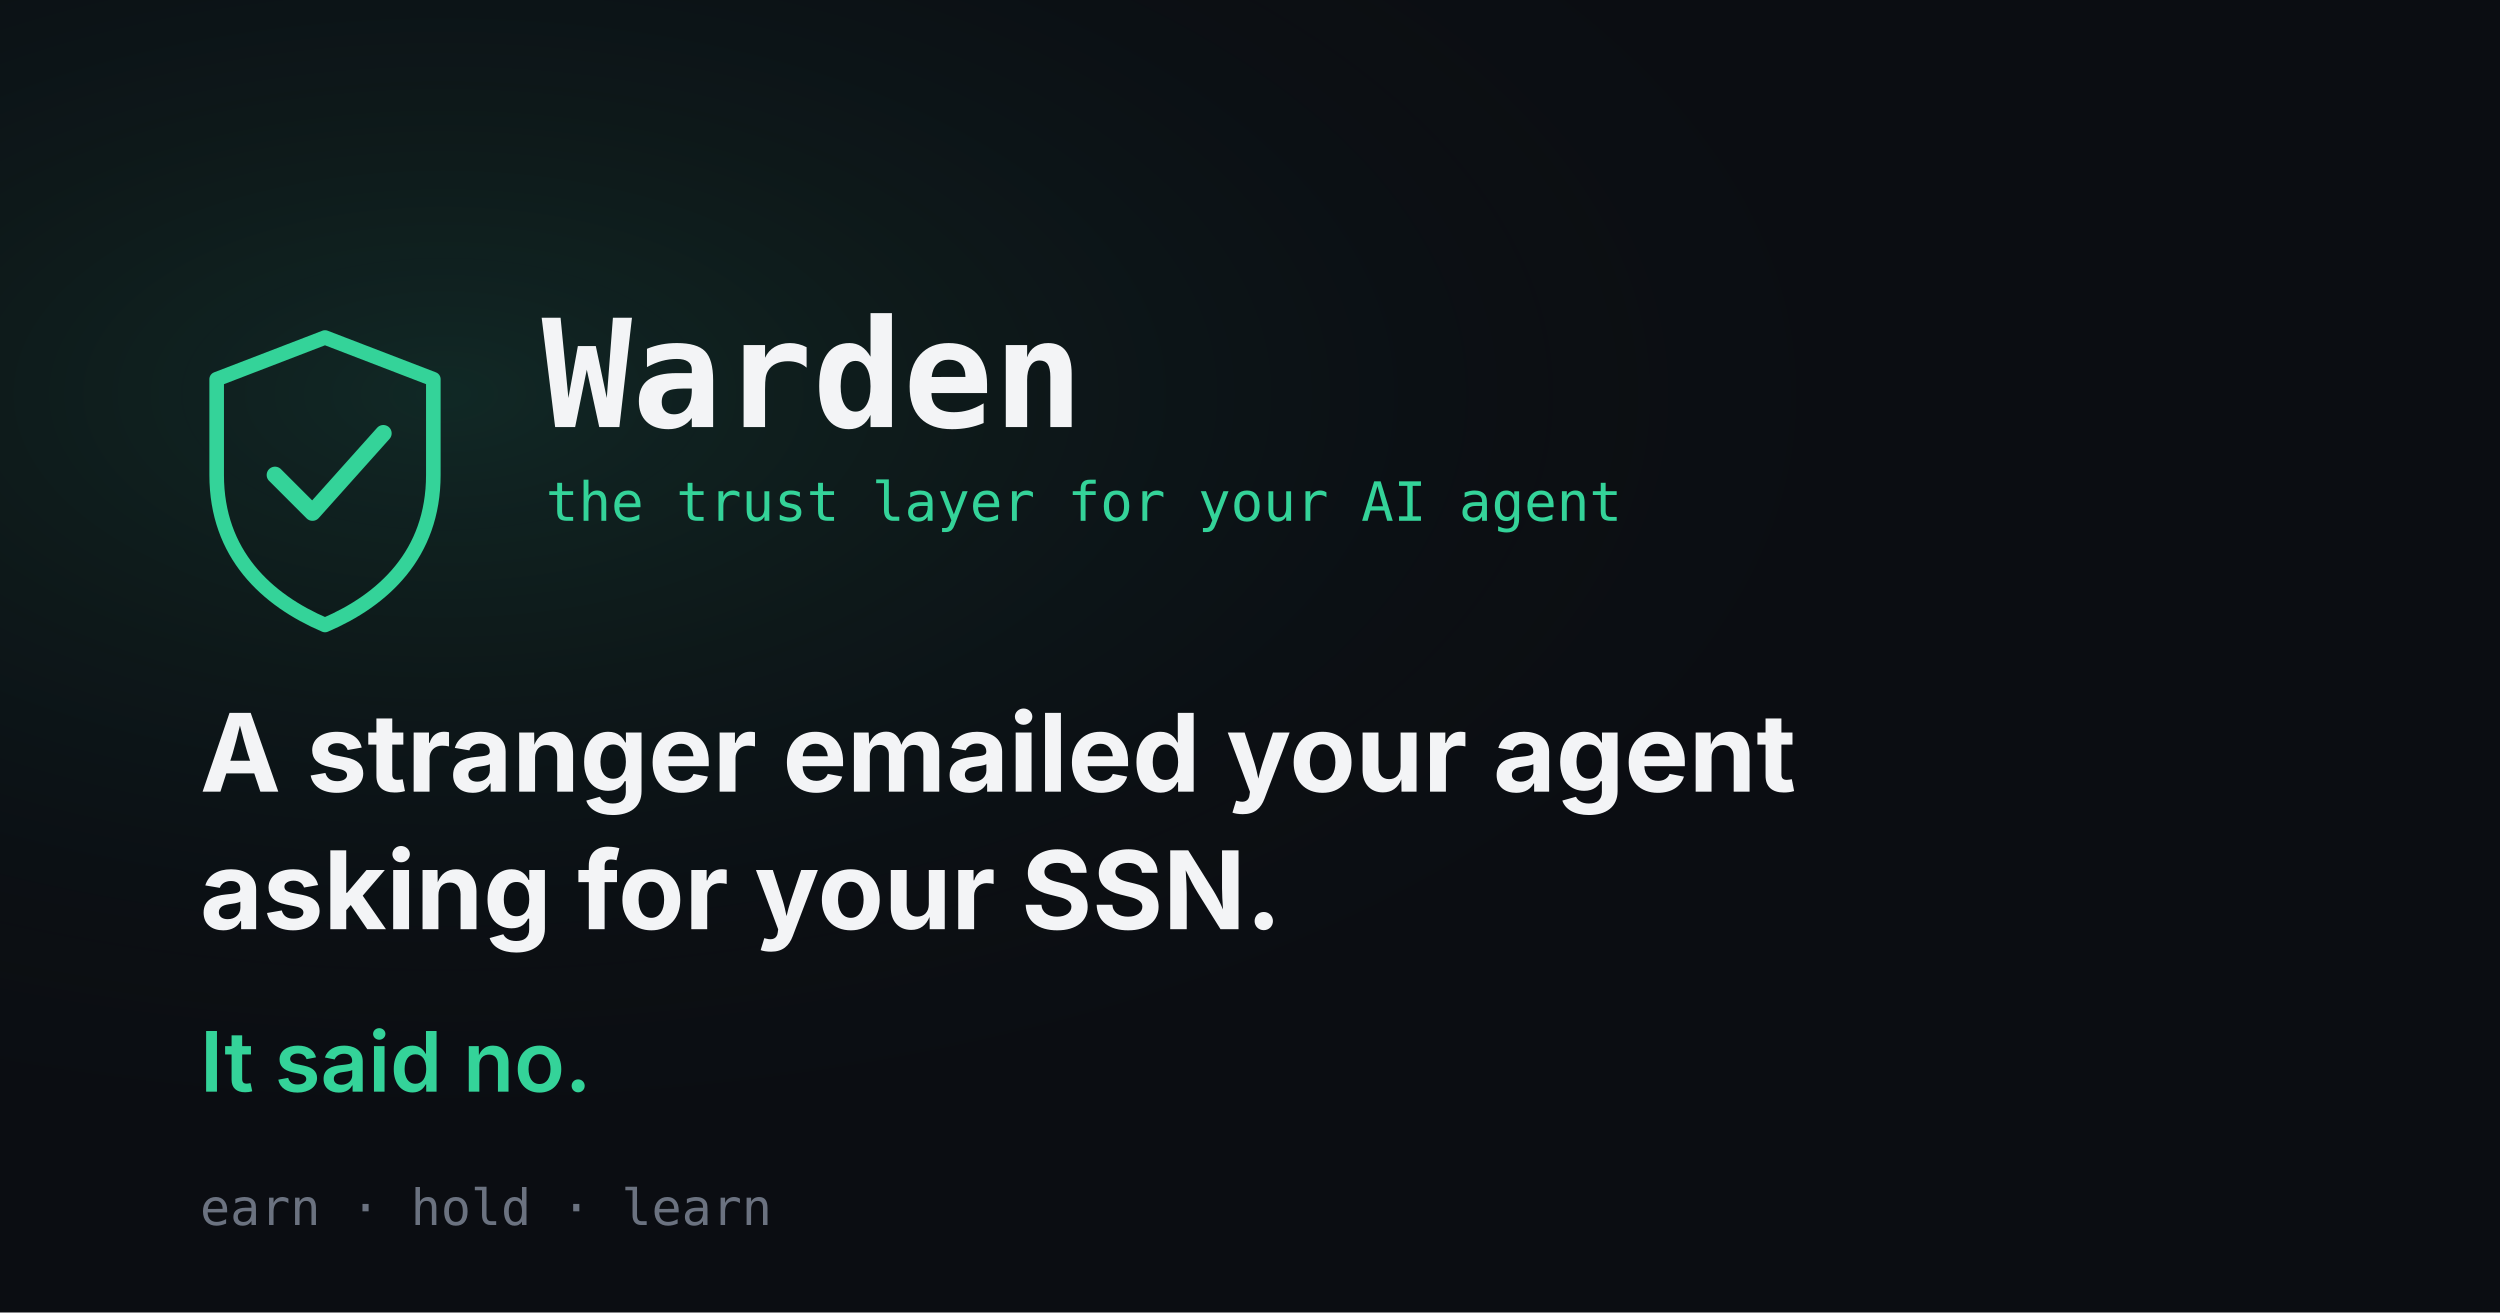
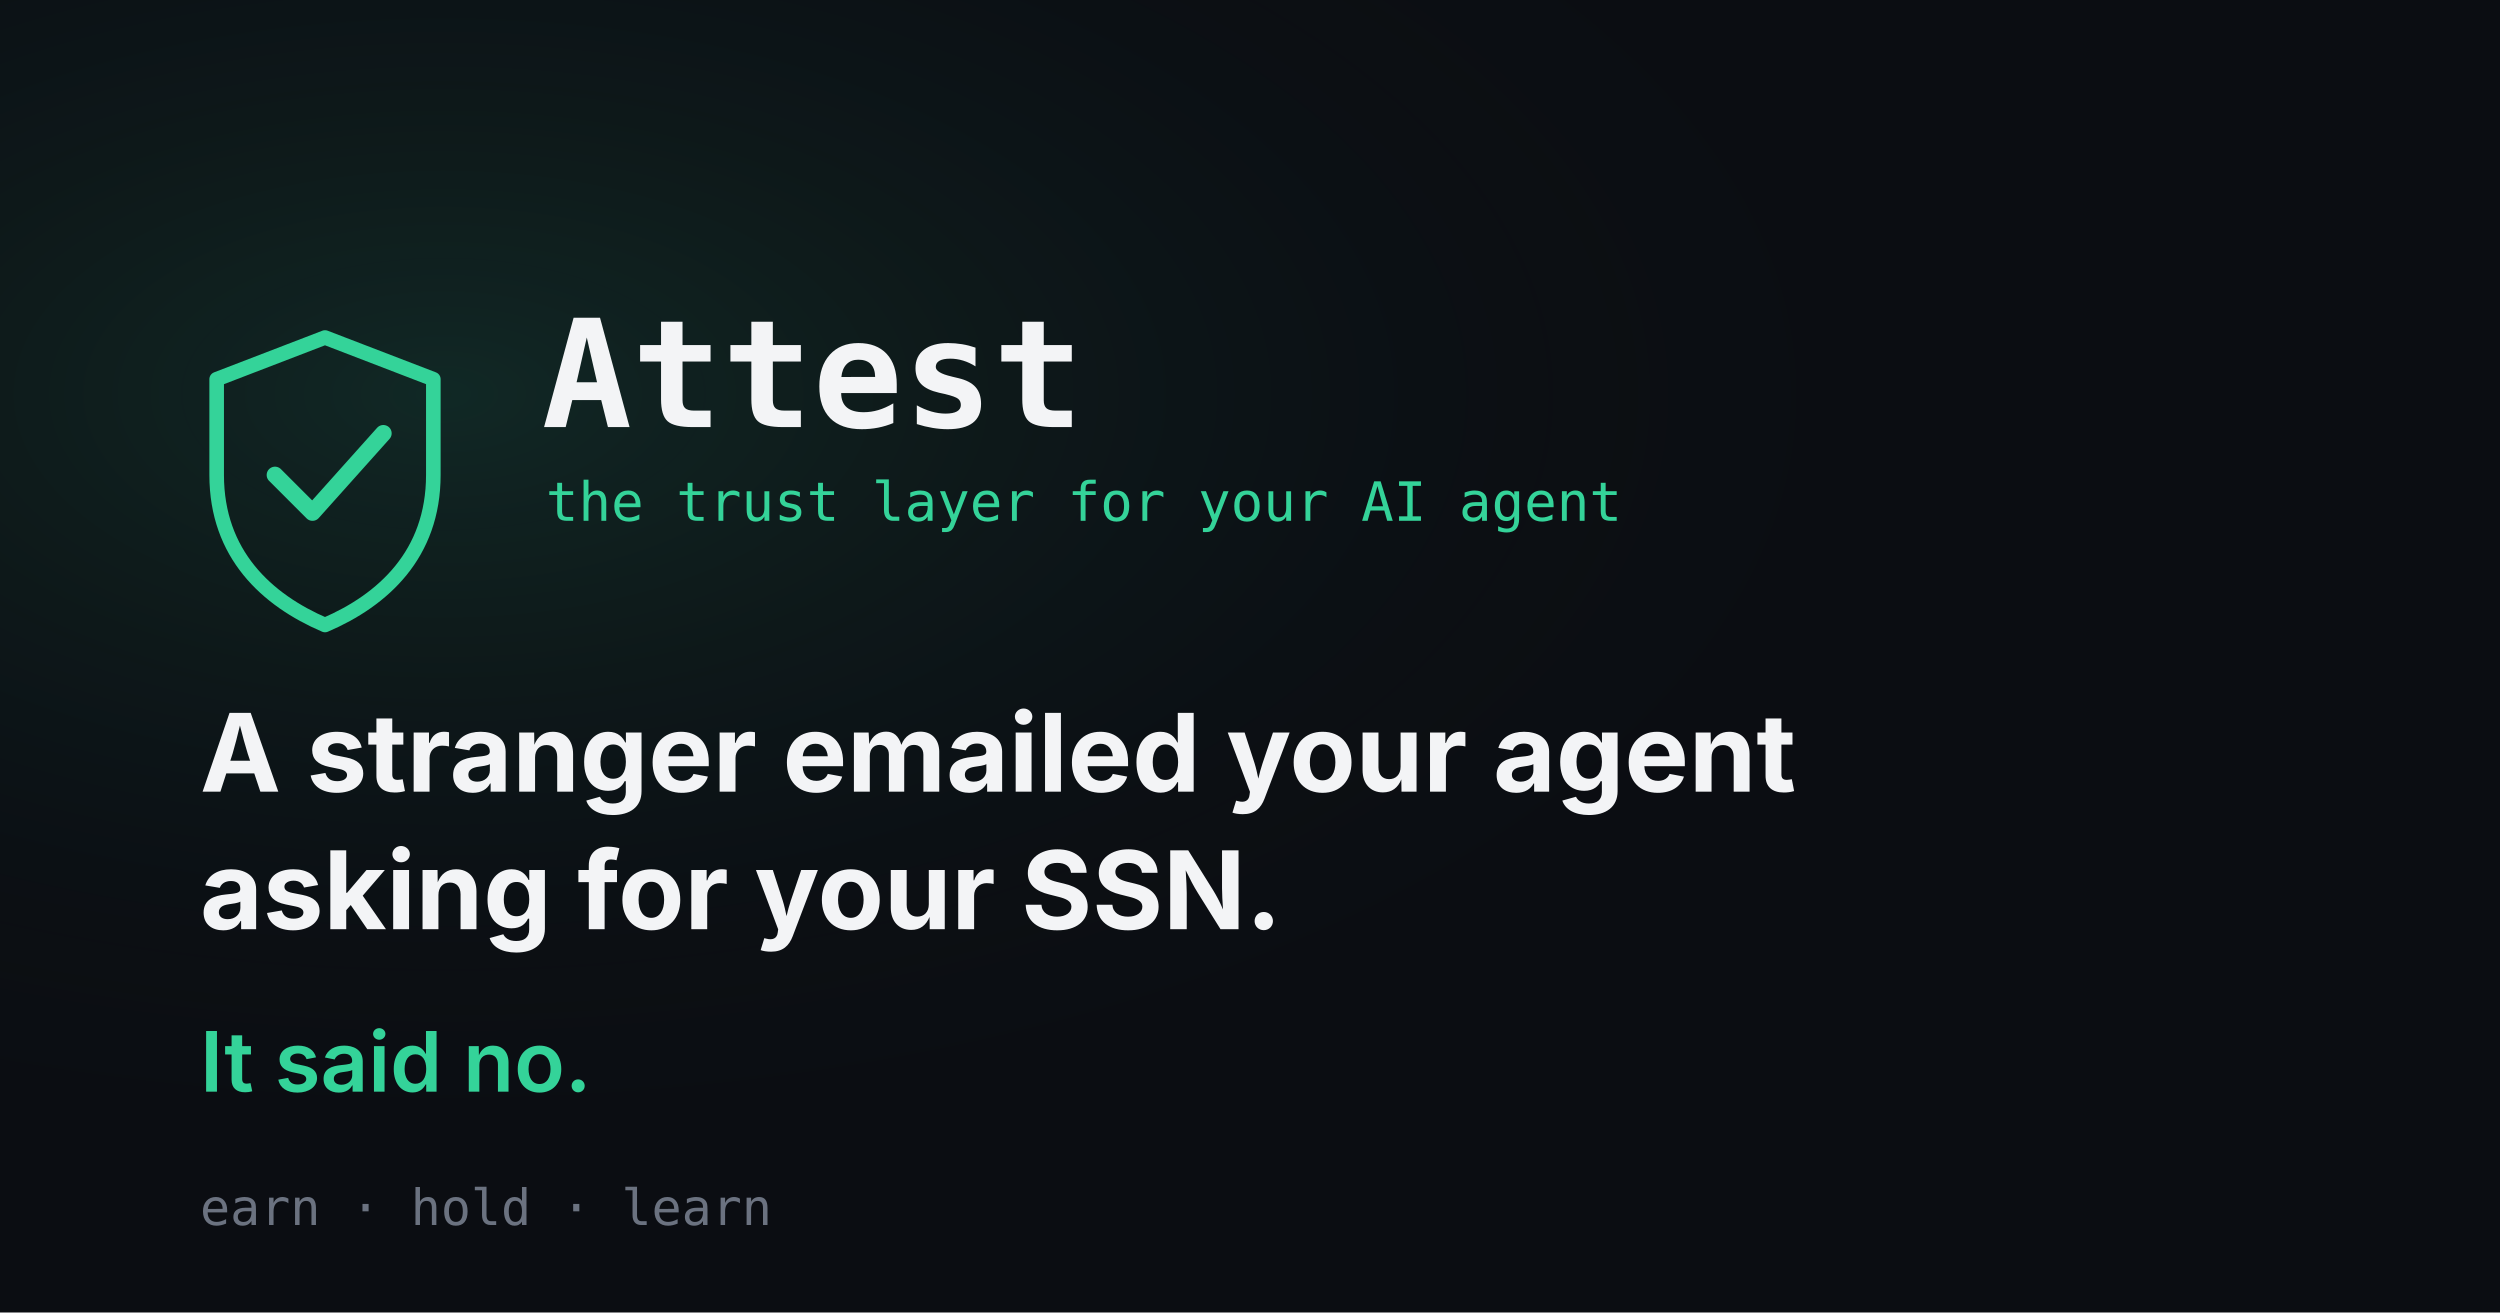
<svg xmlns="http://www.w3.org/2000/svg" width="1200" height="630" viewBox="0 0 1200 630">
  <rect width="1200" height="630" fill="#0b0d12" />
  <defs>
    <radialGradient id="glow" cx="18%" cy="30%" r="60%">
      <stop offset="0%" stop-color="#34d399" stop-opacity="0.14" />
      <stop offset="100%" stop-color="#0b0d12" stop-opacity="0" />
    </radialGradient>
  </defs>
  <rect width="1200" height="630" fill="url(#glow)" />
  <g transform="translate(96,150)">
    <path d="M60 12 L112 32 V78 C112 116 88 138 60 150 C32 138 8 116 8 78 V32 Z" fill="none" stroke="#34d399" stroke-width="7" stroke-linejoin="round" />
    <path d="M36 78 L54 96 L88 58" fill="none" stroke="#34d399" stroke-width="8" stroke-linecap="round" stroke-linejoin="round" />
  </g>
-   <text x="260" y="205" font-family="'JetBrains Mono', ui-monospace, monospace" font-size="72" font-weight="700" fill="#f3f4f6">Warden</text>
+   <text x="260" y="205" font-family="'JetBrains Mono', ui-monospace, monospace" font-size="72" font-weight="700" fill="#f3f4f6">Attest</text>
  <text x="262" y="250" font-family="'JetBrains Mono', ui-monospace, monospace" font-size="26" fill="#34d399">the trust layer for your AI agent</text>
  <text x="96" y="380" font-family="Inter, system-ui, sans-serif" font-size="52" font-weight="700" fill="#f3f4f6">A stranger emailed your agent</text>
  <text x="96" y="446" font-family="Inter, system-ui, sans-serif" font-size="52" font-weight="700" fill="#f3f4f6">asking for your SSN.</text>
  <text x="96" y="524" font-family="Inter, system-ui, sans-serif" font-size="40" font-weight="600" fill="#34d399">It said no.</text>
  <text x="96" y="588" font-family="'JetBrains Mono', ui-monospace, monospace" font-size="24" fill="#6b7280">earn · hold · learn</text>
</svg>
